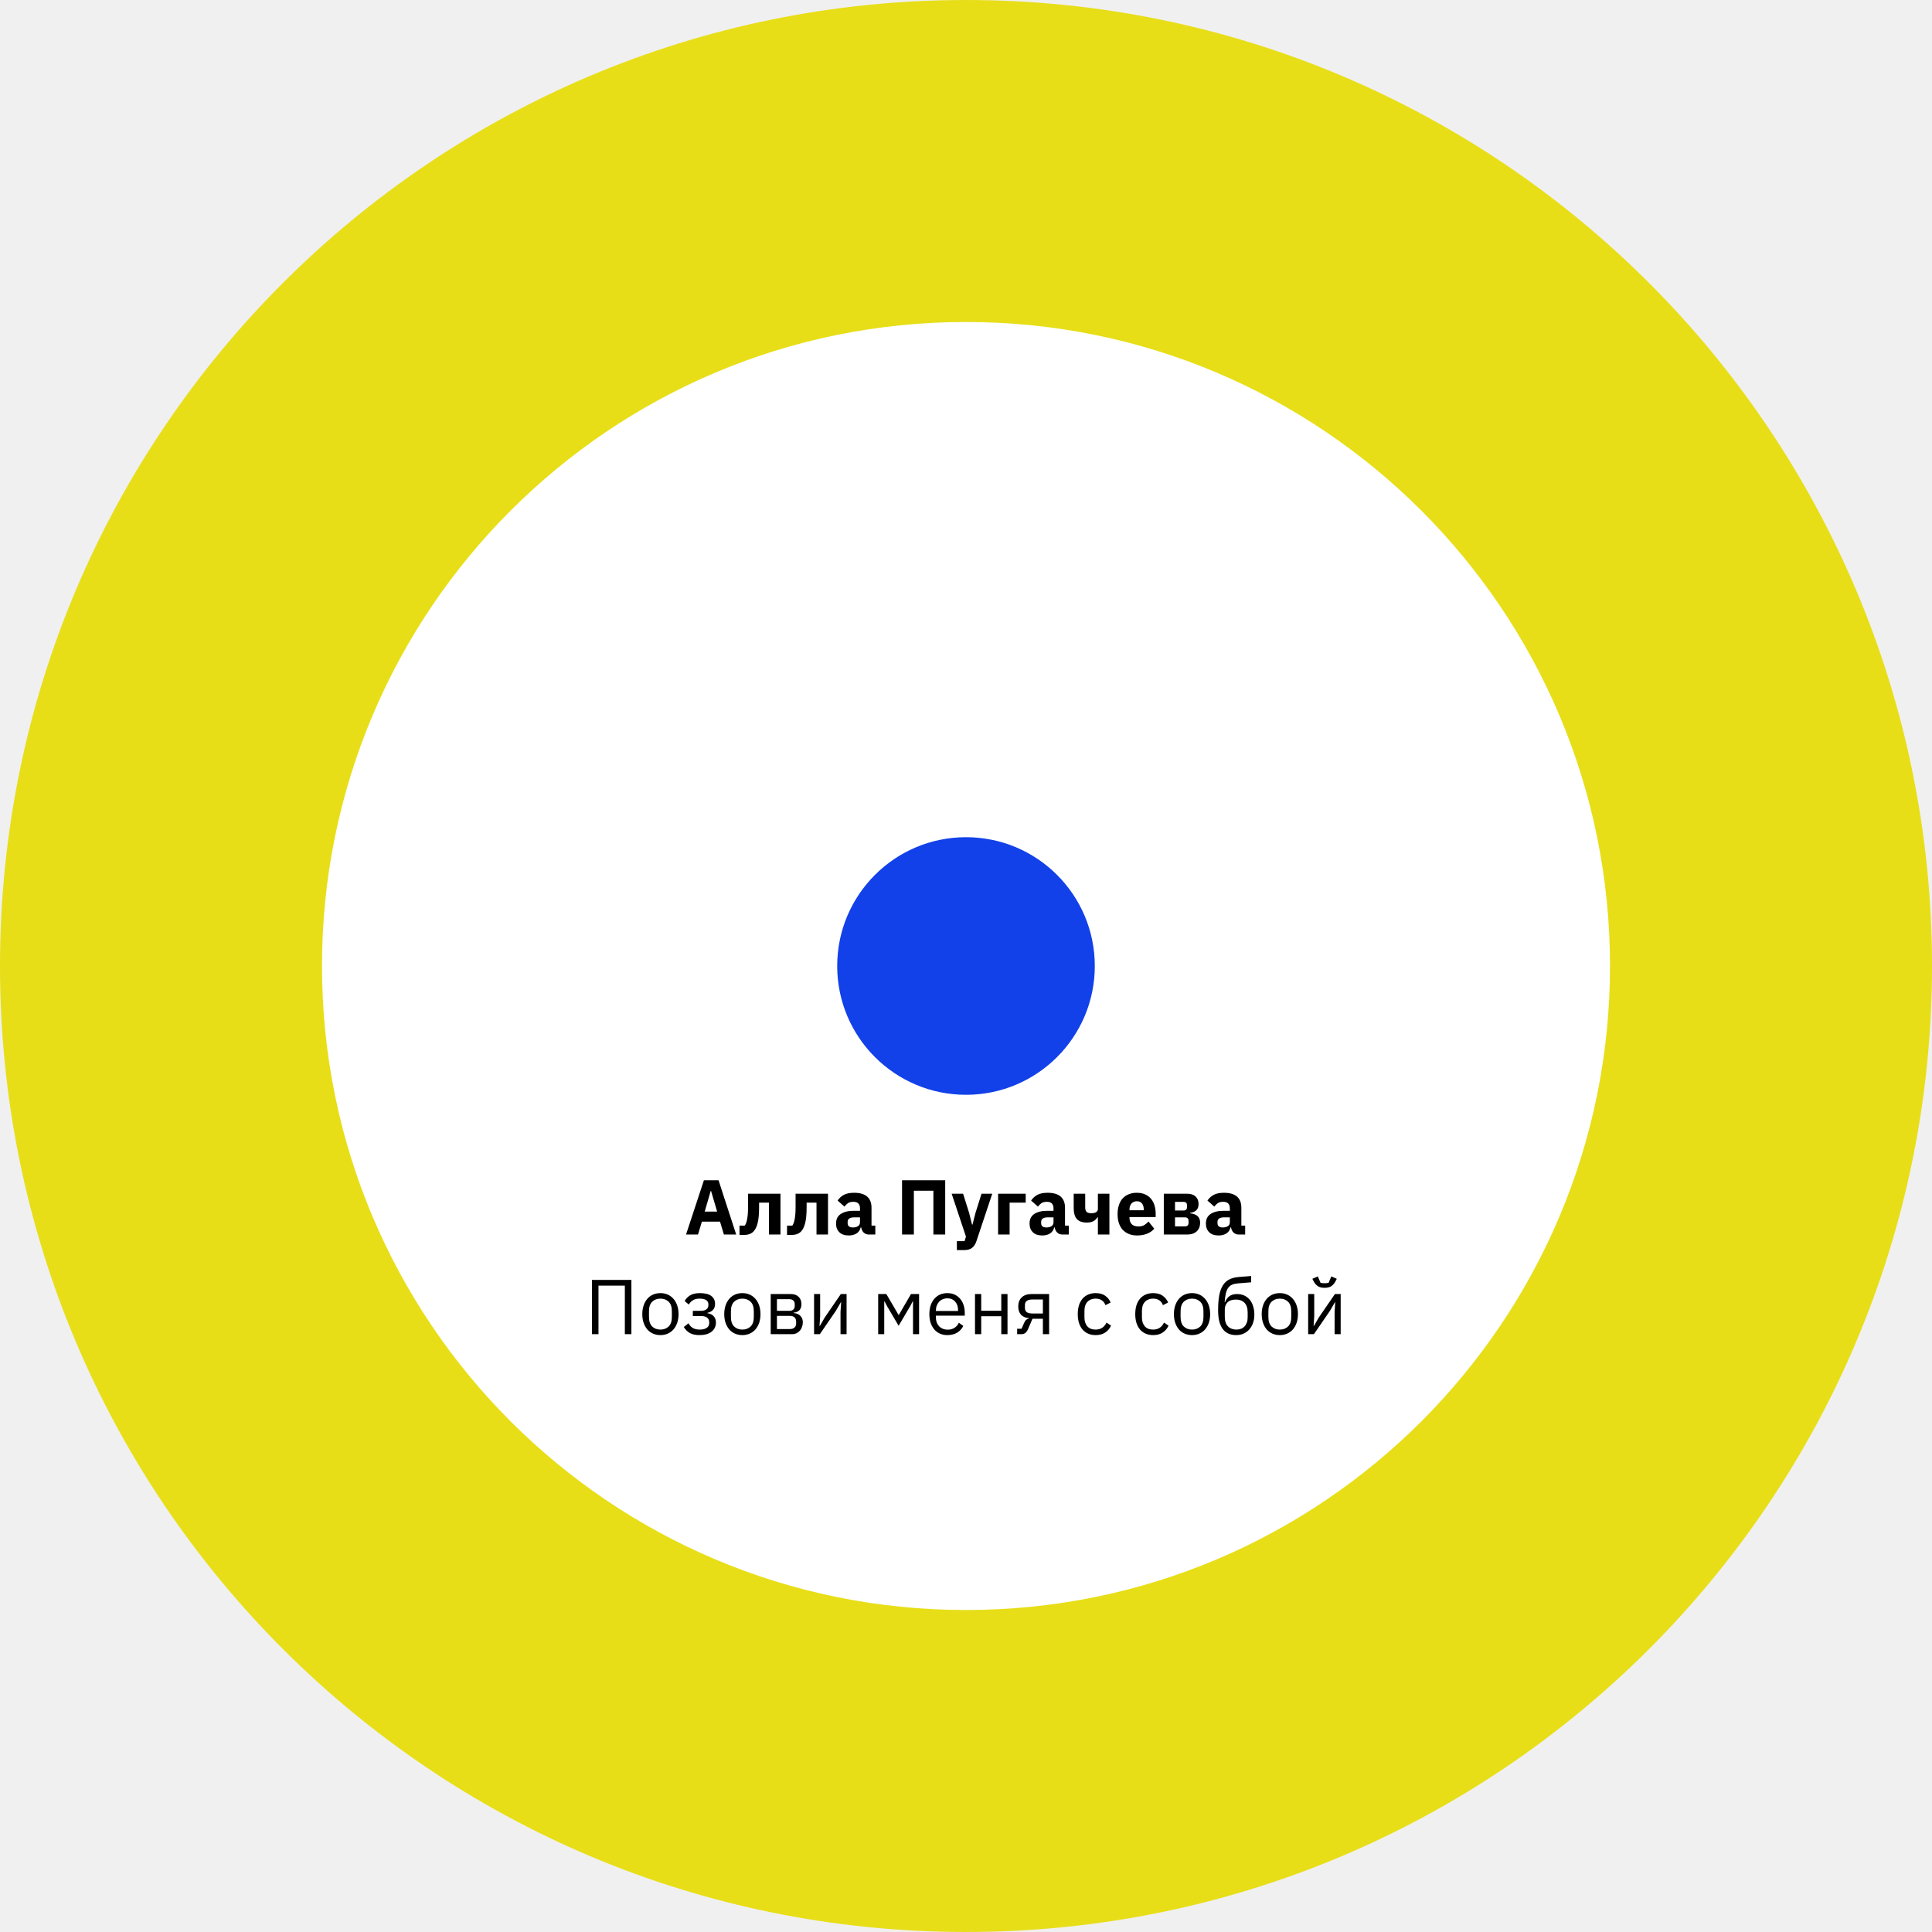
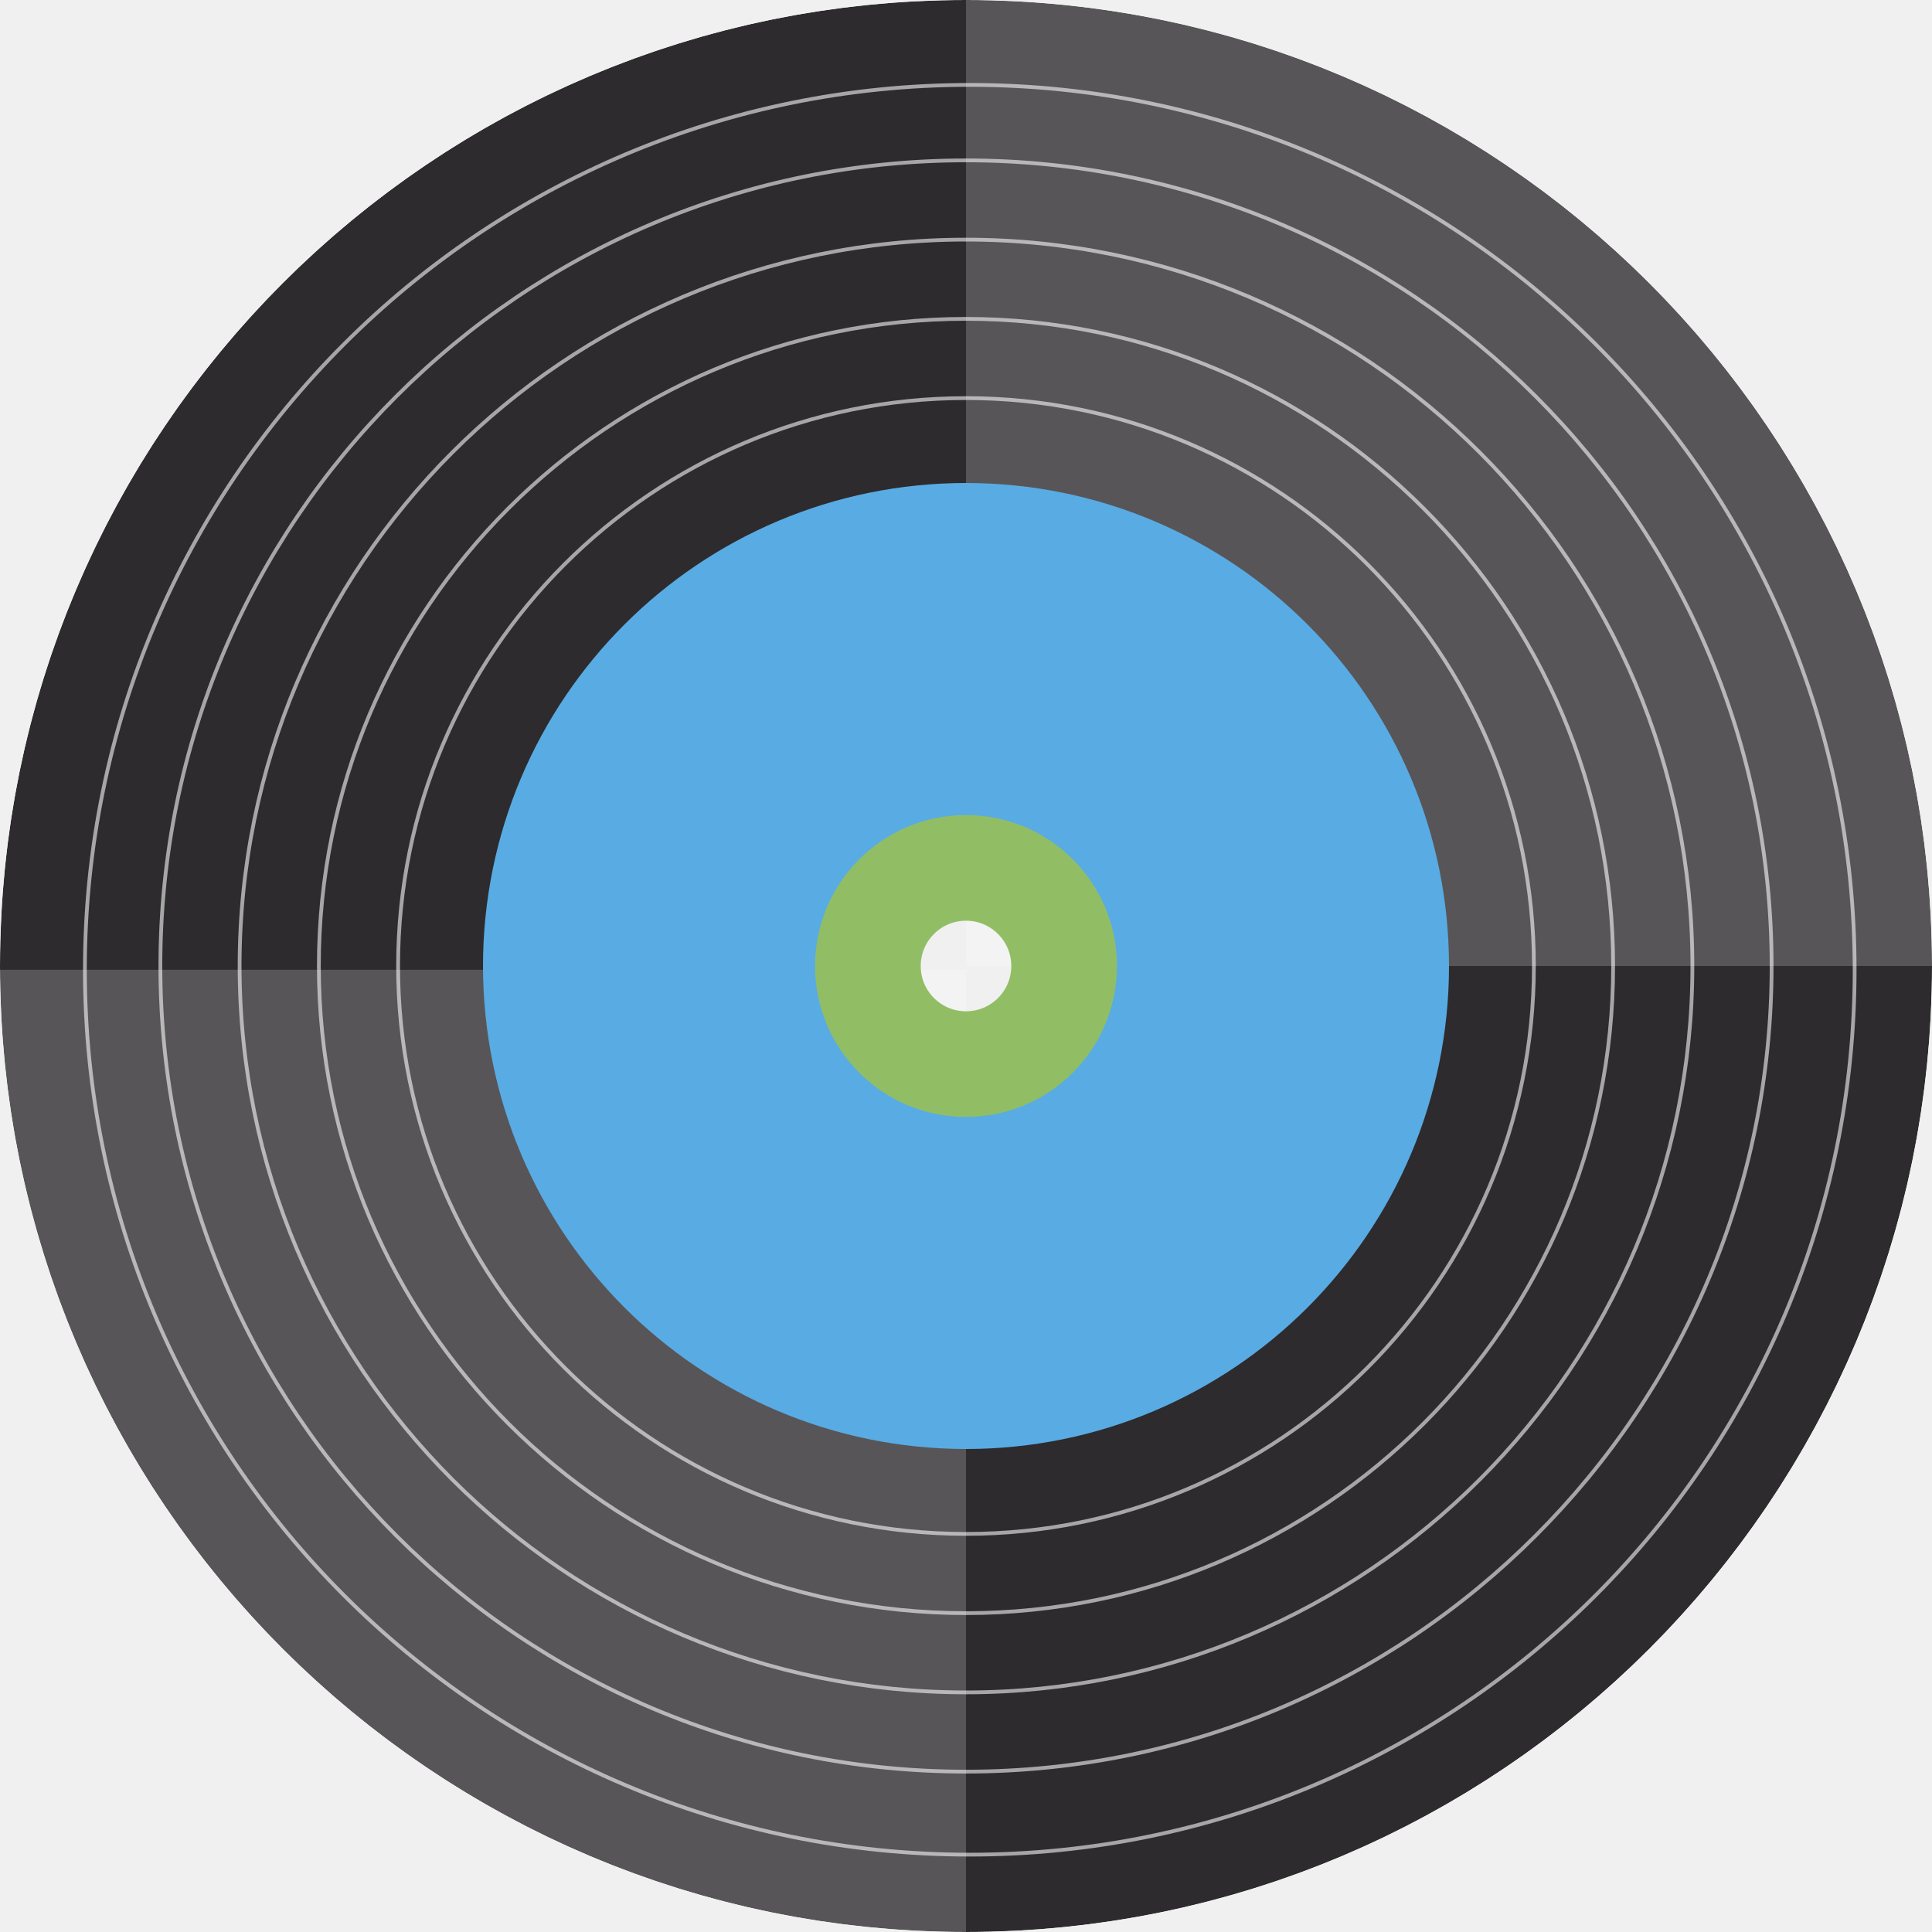
- <svg xmlns="http://www.w3.org/2000/svg" width="795" height="795" viewBox="0 0 795 795" fill="none">
-   <circle cx="397.5" cy="397.5" r="397.5" fill="#E7DE18" />
-   <circle cx="397.5" cy="397.5" r="265" fill="white" />
-   <circle cx="397.5" cy="397.5" r="53" fill="#1241E9" />
-   <path d="M297.88 508L296.28 502.688H288.824L287.224 508H282.296L289.656 485.664H295.672L302.936 508H297.88ZM292.6 490.08H292.44L289.976 498.56H295.096L292.6 490.08ZM304.293 504.32H306.469C306.682 504.043 306.863 503.691 307.013 503.264C307.183 502.837 307.322 502.325 307.429 501.728C307.557 501.109 307.653 500.373 307.717 499.52C307.781 498.667 307.812 497.664 307.812 496.512V491.2H321.157V508H316.421V494.88H312.357V496.768C312.357 498.219 312.303 499.499 312.197 500.608C312.09 501.696 311.93 502.645 311.717 503.456C311.503 504.245 311.247 504.917 310.949 505.472C310.671 506.005 310.362 506.443 310.021 506.784C309.509 507.296 308.911 507.659 308.229 507.872C307.567 508.085 306.735 508.192 305.733 508.192H304.293V504.32ZM323.855 504.32H326.031C326.244 504.043 326.426 503.691 326.575 503.264C326.746 502.837 326.884 502.325 326.991 501.728C327.119 501.109 327.215 500.373 327.279 499.52C327.343 498.667 327.375 497.664 327.375 496.512V491.2H340.719V508H335.983V494.88H331.919V496.768C331.919 498.219 331.866 499.499 331.759 500.608C331.652 501.696 331.492 502.645 331.279 503.456C331.066 504.245 330.81 504.917 330.511 505.472C330.234 506.005 329.924 506.443 329.583 506.784C329.071 507.296 328.474 507.659 327.791 507.872C327.13 508.085 326.298 508.192 325.295 508.192H323.855V504.32ZM357.562 508C356.708 508 355.994 507.733 355.418 507.2C354.863 506.667 354.511 505.952 354.362 505.056H354.17C353.914 506.144 353.348 506.976 352.474 507.552C351.599 508.107 350.522 508.384 349.242 508.384C347.556 508.384 346.266 507.936 345.37 507.04C344.474 506.144 344.026 504.96 344.026 503.488C344.026 501.717 344.666 500.405 345.946 499.552C347.247 498.677 349.007 498.24 351.226 498.24H353.882V497.184C353.882 496.373 353.668 495.733 353.242 495.264C352.815 494.773 352.1 494.528 351.098 494.528C350.159 494.528 349.412 494.731 348.858 495.136C348.303 495.541 347.844 496 347.482 496.512L344.666 494.016C345.348 493.013 346.202 492.235 347.226 491.68C348.271 491.104 349.679 490.816 351.45 490.816C353.839 490.816 355.631 491.339 356.826 492.384C358.02 493.429 358.618 494.955 358.618 496.96V504.32H360.186V508H357.562ZM351.002 505.088C351.791 505.088 352.463 504.917 353.018 504.576C353.594 504.235 353.882 503.68 353.882 502.912V500.928H351.578C349.722 500.928 348.794 501.557 348.794 502.816V503.296C348.794 503.915 348.986 504.373 349.37 504.672C349.754 504.949 350.298 505.088 351.002 505.088ZM371.183 485.664H388.943V508H384.079V489.984H376.047V508H371.183V485.664ZM403.886 491.2H408.302L401.838 510.592C401.412 511.893 400.804 512.853 400.014 513.472C399.246 514.091 398.137 514.4 396.686 514.4H393.742V510.72H396.91L397.486 508.864L391.598 491.2H396.302L398.766 499.04L399.982 503.904H400.174L401.422 499.04L403.886 491.2ZM410.708 491.2H422.068V494.88H415.444V508H410.708V491.2ZM437.187 508C436.333 508 435.619 507.733 435.043 507.2C434.488 506.667 434.136 505.952 433.987 505.056H433.795C433.539 506.144 432.973 506.976 432.099 507.552C431.224 508.107 430.147 508.384 428.867 508.384C427.181 508.384 425.891 507.936 424.995 507.04C424.099 506.144 423.651 504.96 423.651 503.488C423.651 501.717 424.291 500.405 425.571 499.552C426.872 498.677 428.632 498.24 430.851 498.24H433.507V497.184C433.507 496.373 433.293 495.733 432.867 495.264C432.44 494.773 431.725 494.528 430.723 494.528C429.784 494.528 429.037 494.731 428.483 495.136C427.928 495.541 427.469 496 427.107 496.512L424.291 494.016C424.973 493.013 425.827 492.235 426.851 491.68C427.896 491.104 429.304 490.816 431.075 490.816C433.464 490.816 435.256 491.339 436.451 492.384C437.645 493.429 438.243 494.955 438.243 496.96V504.32H439.811V508H437.187ZM430.627 505.088C431.416 505.088 432.088 504.917 432.643 504.576C433.219 504.235 433.507 503.68 433.507 502.912V500.928H431.203C429.347 500.928 428.419 501.557 428.419 502.816V503.296C428.419 503.915 428.611 504.373 428.995 504.672C429.379 504.949 429.923 505.088 430.627 505.088ZM451.771 500.864H451.611C451.227 501.547 450.672 502.091 449.947 502.496C449.243 502.88 448.347 503.072 447.259 503.072C445.36 503.072 443.973 502.581 443.099 501.6C442.245 500.619 441.819 499.115 441.819 497.088V491.2H446.555V496.864C446.555 497.696 446.747 498.304 447.131 498.688C447.536 499.051 448.187 499.232 449.083 499.232C449.979 499.232 450.651 499.072 451.099 498.752C451.547 498.432 451.771 498.027 451.771 497.536V491.2H456.507V508H451.771V500.864ZM467.935 508.384C466.655 508.384 465.513 508.181 464.511 507.776C463.508 507.349 462.655 506.763 461.951 506.016C461.268 505.248 460.745 504.32 460.383 503.232C460.041 502.144 459.871 500.928 459.871 499.584C459.871 498.261 460.041 497.067 460.383 496C460.724 494.912 461.225 493.984 461.887 493.216C462.569 492.448 463.401 491.861 464.383 491.456C465.364 491.029 466.484 490.816 467.743 490.816C469.129 490.816 470.313 491.051 471.295 491.52C472.297 491.989 473.108 492.619 473.727 493.408C474.367 494.197 474.825 495.115 475.103 496.16C475.401 497.184 475.551 498.261 475.551 499.392V500.8H464.767V501.056C464.767 502.165 465.065 503.051 465.663 503.712C466.26 504.352 467.199 504.672 468.479 504.672C469.46 504.672 470.26 504.48 470.879 504.096C471.497 503.691 472.073 503.211 472.607 502.656L474.975 505.6C474.228 506.475 473.247 507.157 472.031 507.648C470.836 508.139 469.471 508.384 467.935 508.384ZM467.839 494.304C466.879 494.304 466.121 494.624 465.567 495.264C465.033 495.883 464.767 496.715 464.767 497.76V498.016H470.655V497.728C470.655 496.704 470.42 495.883 469.951 495.264C469.503 494.624 468.799 494.304 467.839 494.304ZM478.896 491.2H488.464C490 491.2 491.173 491.584 491.984 492.352C492.794 493.12 493.2 494.144 493.2 495.424C493.2 496.512 492.912 497.355 492.336 497.952C491.76 498.549 490.864 498.933 489.648 499.104V499.264C492.442 499.52 493.84 500.811 493.84 503.136C493.84 504.629 493.37 505.813 492.432 506.688C491.493 507.563 490.192 508 488.528 508H478.896V491.2ZM487.664 504.64C488.09 504.64 488.432 504.523 488.688 504.288C488.944 504.053 489.072 503.723 489.072 503.296V502.304C489.072 501.877 488.944 501.547 488.688 501.312C488.432 501.056 488.09 500.928 487.664 500.928H483.504V504.64H487.664ZM487.088 498.112C487.514 498.112 487.845 497.995 488.08 497.76C488.314 497.525 488.432 497.195 488.432 496.768V495.904C488.432 495.477 488.314 495.147 488.08 494.912C487.845 494.677 487.514 494.56 487.088 494.56H483.504V498.112H487.088ZM509.749 508C508.896 508 508.181 507.733 507.605 507.2C507.05 506.667 506.698 505.952 506.549 505.056H506.357C506.101 506.144 505.536 506.976 504.661 507.552C503.786 508.107 502.709 508.384 501.429 508.384C499.744 508.384 498.453 507.936 497.557 507.04C496.661 506.144 496.213 504.96 496.213 503.488C496.213 501.717 496.853 500.405 498.133 499.552C499.434 498.677 501.194 498.24 503.413 498.24H506.069V497.184C506.069 496.373 505.856 495.733 505.429 495.264C505.002 494.773 504.288 494.528 503.285 494.528C502.346 494.528 501.6 494.731 501.045 495.136C500.49 495.541 500.032 496 499.669 496.512L496.853 494.016C497.536 493.013 498.389 492.235 499.413 491.68C500.458 491.104 501.866 490.816 503.637 490.816C506.026 490.816 507.818 491.339 509.013 492.384C510.208 493.429 510.805 494.955 510.805 496.96V504.32H512.373V508H509.749ZM503.189 505.088C503.978 505.088 504.65 504.917 505.205 504.576C505.781 504.235 506.069 503.68 506.069 502.912V500.928H503.765C501.909 500.928 500.981 501.557 500.981 502.816V503.296C500.981 503.915 501.173 504.373 501.557 504.672C501.941 504.949 502.485 505.088 503.189 505.088ZM243.585 526.664H259.809V549H257.121V529.032H246.273V549H243.585V526.664ZM271.757 549.384C270.648 549.384 269.634 549.181 268.717 548.776C267.8 548.371 267.01 547.795 266.349 547.048C265.709 546.28 265.208 545.373 264.845 544.328C264.482 543.261 264.301 542.067 264.301 540.744C264.301 539.443 264.482 538.259 264.845 537.192C265.208 536.125 265.709 535.219 266.349 534.472C267.01 533.704 267.8 533.117 268.717 532.712C269.634 532.307 270.648 532.104 271.757 532.104C272.866 532.104 273.869 532.307 274.765 532.712C275.682 533.117 276.472 533.704 277.133 534.472C277.794 535.219 278.306 536.125 278.669 537.192C279.032 538.259 279.213 539.443 279.213 540.744C279.213 542.067 279.032 543.261 278.669 544.328C278.306 545.373 277.794 546.28 277.133 547.048C276.472 547.795 275.682 548.371 274.765 548.776C273.869 549.181 272.866 549.384 271.757 549.384ZM271.757 547.112C273.144 547.112 274.274 546.685 275.149 545.832C276.024 544.979 276.461 543.677 276.461 541.928V539.56C276.461 537.811 276.024 536.509 275.149 535.656C274.274 534.803 273.144 534.376 271.757 534.376C270.37 534.376 269.24 534.803 268.365 535.656C267.49 536.509 267.053 537.811 267.053 539.56V541.928C267.053 543.677 267.49 544.979 268.365 545.832C269.24 546.685 270.37 547.112 271.757 547.112ZM287.876 549.384C286.191 549.384 284.847 549.096 283.844 548.52C282.842 547.944 282.02 547.123 281.38 546.056L283.3 544.52C283.727 545.331 284.314 545.971 285.06 546.44C285.828 546.888 286.767 547.112 287.876 547.112C289.22 547.112 290.212 546.867 290.852 546.376C291.514 545.885 291.844 545.256 291.844 544.488V544.104C291.844 543.272 291.556 542.643 290.98 542.216C290.426 541.768 289.636 541.544 288.612 541.544H285.092V539.4H288.292C289.316 539.4 290.106 539.197 290.66 538.792C291.215 538.387 291.492 537.811 291.492 537.064V536.68C291.492 535.976 291.204 535.421 290.628 535.016C290.074 534.589 289.135 534.376 287.812 534.376C286.724 534.376 285.828 534.6 285.124 535.048C284.42 535.475 283.855 536.061 283.428 536.808L281.732 535.368C282.244 534.408 282.991 533.629 283.972 533.032C284.975 532.413 286.298 532.104 287.94 532.104C290.095 532.104 291.684 532.499 292.708 533.288C293.732 534.077 294.244 535.165 294.244 536.552C294.244 537.576 293.967 538.387 293.412 538.984C292.879 539.581 292.1 539.997 291.076 540.232V540.36C292.25 540.531 293.124 540.957 293.7 541.64C294.298 542.301 294.596 543.155 294.596 544.2C294.596 545.8 293.988 547.069 292.772 548.008C291.578 548.925 289.946 549.384 287.876 549.384ZM305.476 549.384C304.366 549.384 303.353 549.181 302.436 548.776C301.518 548.371 300.729 547.795 300.068 547.048C299.428 546.28 298.926 545.373 298.564 544.328C298.201 543.261 298.02 542.067 298.02 540.744C298.02 539.443 298.201 538.259 298.564 537.192C298.926 536.125 299.428 535.219 300.068 534.472C300.729 533.704 301.518 533.117 302.436 532.712C303.353 532.307 304.366 532.104 305.476 532.104C306.585 532.104 307.588 532.307 308.484 532.712C309.401 533.117 310.19 533.704 310.852 534.472C311.513 535.219 312.025 536.125 312.388 537.192C312.75 538.259 312.932 539.443 312.932 540.744C312.932 542.067 312.75 543.261 312.388 544.328C312.025 545.373 311.513 546.28 310.852 547.048C310.19 547.795 309.401 548.371 308.484 548.776C307.588 549.181 306.585 549.384 305.476 549.384ZM305.476 547.112C306.862 547.112 307.993 546.685 308.868 545.832C309.742 544.979 310.18 543.677 310.18 541.928V539.56C310.18 537.811 309.742 536.509 308.868 535.656C307.993 534.803 306.862 534.376 305.476 534.376C304.089 534.376 302.958 534.803 302.084 535.656C301.209 536.509 300.772 537.811 300.772 539.56V541.928C300.772 543.677 301.209 544.979 302.084 545.832C302.958 546.685 304.089 547.112 305.476 547.112ZM317.142 532.488H325.462C326.806 532.488 327.862 532.872 328.63 533.64C329.398 534.387 329.782 535.4 329.782 536.68C329.782 538.749 328.705 539.912 326.55 540.168V540.296C327.83 540.403 328.779 540.808 329.398 541.512C330.038 542.195 330.358 543.048 330.358 544.072C330.358 544.733 330.251 545.363 330.038 545.96C329.846 546.557 329.558 547.08 329.174 547.528C328.79 547.976 328.321 548.339 327.766 548.616C327.211 548.872 326.582 549 325.878 549H317.142V532.488ZM325.11 546.888C325.878 546.888 326.486 546.685 326.934 546.28C327.382 545.875 327.606 545.299 327.606 544.552V543.816C327.606 543.069 327.382 542.493 326.934 542.088C326.486 541.683 325.878 541.48 325.11 541.48H319.702V546.888H325.11ZM324.79 539.4C325.494 539.4 326.038 539.229 326.422 538.888C326.827 538.525 327.03 538.013 327.03 537.352V536.648C327.03 535.987 326.827 535.485 326.422 535.144C326.038 534.781 325.494 534.6 324.79 534.6H319.702V539.4H324.79ZM334.986 532.488H337.482V541.64L337.226 545.608H337.354L339.402 542.088L345.994 532.488H348.362V549H345.866V539.848L346.122 535.88H345.994L343.946 539.4L337.354 549H334.986V532.488ZM361.361 532.488H364.721L369.745 541.064H369.873L374.865 532.488H378.193V549H375.697V535.56H375.537L374.609 537.352L369.777 545.544L364.945 537.352L364.017 535.56H363.857V549H361.361V532.488ZM389.85 549.384C388.719 549.384 387.695 549.181 386.778 548.776C385.882 548.371 385.103 547.795 384.442 547.048C383.802 546.28 383.301 545.373 382.938 544.328C382.597 543.261 382.426 542.067 382.426 540.744C382.426 539.443 382.597 538.259 382.938 537.192C383.301 536.125 383.802 535.219 384.442 534.472C385.103 533.704 385.882 533.117 386.778 532.712C387.695 532.307 388.719 532.104 389.85 532.104C390.959 532.104 391.951 532.307 392.826 532.712C393.701 533.117 394.447 533.683 395.066 534.408C395.685 535.112 396.154 535.955 396.474 536.936C396.815 537.917 396.986 538.995 396.986 540.168V541.384H385.114V542.152C385.114 542.856 385.221 543.517 385.434 544.136C385.669 544.733 385.989 545.256 386.394 545.704C386.821 546.152 387.333 546.504 387.93 546.76C388.549 547.016 389.242 547.144 390.01 547.144C391.055 547.144 391.962 546.899 392.73 546.408C393.519 545.917 394.127 545.213 394.554 544.296L396.378 545.608C395.845 546.739 395.013 547.656 393.882 548.36C392.751 549.043 391.407 549.384 389.85 549.384ZM389.85 534.248C389.146 534.248 388.506 534.376 387.93 534.632C387.354 534.867 386.853 535.208 386.426 535.656C386.021 536.104 385.701 536.637 385.466 537.256C385.231 537.853 385.114 538.515 385.114 539.24V539.464H394.234V539.112C394.234 537.64 393.829 536.467 393.018 535.592C392.229 534.696 391.173 534.248 389.85 534.248ZM401.204 532.488H403.764V539.368H412.02V532.488H414.58V549H412.02V541.608H403.764V549H401.204V532.488ZM418.545 546.76H420.369L421.425 544.328C421.66 543.773 421.948 543.357 422.289 543.08C422.63 542.781 423.014 542.6 423.441 542.536V542.408C421.969 542.28 420.86 541.8 420.113 540.968C419.366 540.136 418.993 539.016 418.993 537.608C418.993 536.008 419.473 534.76 420.433 533.864C421.393 532.947 422.716 532.488 424.401 532.488H431.697V549H429.137V542.664H424.849L423.121 546.728C422.737 547.624 422.31 548.232 421.841 548.552C421.393 548.851 420.881 549 420.305 549H418.545V546.76ZM429.137 540.488V534.728H424.785C423.825 534.728 423.078 534.909 422.545 535.272C422.012 535.635 421.745 536.243 421.745 537.096V538.152C421.745 539.005 422.012 539.613 422.545 539.976C423.078 540.317 423.825 540.488 424.785 540.488H429.137ZM450.848 549.384C449.696 549.384 448.662 549.181 447.744 548.776C446.827 548.371 446.048 547.795 445.408 547.048C444.79 546.301 444.31 545.395 443.968 544.328C443.648 543.261 443.488 542.067 443.488 540.744C443.488 539.421 443.648 538.227 443.968 537.16C444.31 536.093 444.79 535.187 445.408 534.44C446.048 533.693 446.827 533.117 447.744 532.712C448.662 532.307 449.696 532.104 450.848 532.104C452.491 532.104 453.803 532.467 454.784 533.192C455.787 533.896 456.534 534.824 457.024 535.976L454.88 537.064C454.582 536.211 454.091 535.549 453.408 535.08C452.726 534.611 451.872 534.376 450.848 534.376C450.08 534.376 449.408 534.504 448.832 534.76C448.256 534.995 447.776 535.336 447.392 535.784C447.008 536.211 446.72 536.733 446.528 537.352C446.336 537.949 446.24 538.611 446.24 539.336V542.152C446.24 543.603 446.624 544.797 447.392 545.736C448.182 546.653 449.334 547.112 450.848 547.112C452.918 547.112 454.411 546.152 455.328 544.232L457.184 545.48C456.651 546.675 455.851 547.624 454.784 548.328C453.739 549.032 452.427 549.384 450.848 549.384ZM474.505 549.384C473.353 549.384 472.318 549.181 471.401 548.776C470.483 548.371 469.705 547.795 469.065 547.048C468.446 546.301 467.966 545.395 467.625 544.328C467.305 543.261 467.145 542.067 467.145 540.744C467.145 539.421 467.305 538.227 467.625 537.16C467.966 536.093 468.446 535.187 469.065 534.44C469.705 533.693 470.483 533.117 471.401 532.712C472.318 532.307 473.353 532.104 474.505 532.104C476.147 532.104 477.459 532.467 478.441 533.192C479.443 533.896 480.19 534.824 480.681 535.976L478.537 537.064C478.238 536.211 477.747 535.549 477.065 535.08C476.382 534.611 475.529 534.376 474.505 534.376C473.737 534.376 473.065 534.504 472.489 534.76C471.913 534.995 471.433 535.336 471.049 535.784C470.665 536.211 470.377 536.733 470.185 537.352C469.993 537.949 469.897 538.611 469.897 539.336V542.152C469.897 543.603 470.281 544.797 471.049 545.736C471.838 546.653 472.99 547.112 474.505 547.112C476.574 547.112 478.067 546.152 478.985 544.232L480.841 545.48C480.307 546.675 479.507 547.624 478.441 548.328C477.395 549.032 476.083 549.384 474.505 549.384ZM490.507 549.384C489.398 549.384 488.384 549.181 487.467 548.776C486.55 548.371 485.76 547.795 485.099 547.048C484.459 546.28 483.958 545.373 483.595 544.328C483.232 543.261 483.051 542.067 483.051 540.744C483.051 539.443 483.232 538.259 483.595 537.192C483.958 536.125 484.459 535.219 485.099 534.472C485.76 533.704 486.55 533.117 487.467 532.712C488.384 532.307 489.398 532.104 490.507 532.104C491.616 532.104 492.619 532.307 493.515 532.712C494.432 533.117 495.222 533.704 495.883 534.472C496.544 535.219 497.056 536.125 497.419 537.192C497.782 538.259 497.963 539.443 497.963 540.744C497.963 542.067 497.782 543.261 497.419 544.328C497.056 545.373 496.544 546.28 495.883 547.048C495.222 547.795 494.432 548.371 493.515 548.776C492.619 549.181 491.616 549.384 490.507 549.384ZM490.507 547.112C491.894 547.112 493.024 546.685 493.899 545.832C494.774 544.979 495.211 543.677 495.211 541.928V539.56C495.211 537.811 494.774 536.509 493.899 535.656C493.024 534.803 491.894 534.376 490.507 534.376C489.12 534.376 487.99 534.803 487.115 535.656C486.24 536.509 485.803 537.811 485.803 539.56V541.928C485.803 543.677 486.24 544.979 487.115 545.832C487.99 546.685 489.12 547.112 490.507 547.112ZM508.697 549.384C507.545 549.384 506.511 549.192 505.593 548.808C504.676 548.424 503.897 547.827 503.257 547.016C502.617 546.205 502.116 545.16 501.753 543.88C501.412 542.579 501.241 541.011 501.241 539.176C501.241 536.808 501.391 534.781 501.689 533.096C502.009 531.411 502.511 530.024 503.193 528.936C503.876 527.848 504.74 527.037 505.785 526.504C506.852 525.949 508.143 525.608 509.657 525.48L514.841 525.064V527.656L509.337 528.104C508.399 528.189 507.609 528.371 506.969 528.648C506.329 528.925 505.796 529.363 505.369 529.96C504.964 530.536 504.644 531.304 504.409 532.264C504.196 533.224 504.036 534.419 503.929 535.848H504.057C504.548 534.717 505.177 533.875 505.945 533.32C506.735 532.765 507.769 532.488 509.049 532.488C510.095 532.488 511.055 532.68 511.929 533.064C512.804 533.448 513.551 534.003 514.169 534.728C514.788 535.432 515.268 536.317 515.609 537.384C515.972 538.429 516.153 539.624 516.153 540.968C516.153 542.227 515.972 543.368 515.609 544.392C515.247 545.416 514.735 546.301 514.073 547.048C513.412 547.795 512.623 548.371 511.705 548.776C510.809 549.181 509.807 549.384 508.697 549.384ZM508.825 547.112C509.487 547.112 510.095 547.005 510.649 546.792C511.204 546.579 511.684 546.259 512.089 545.832C512.495 545.405 512.815 544.883 513.049 544.264C513.284 543.645 513.401 542.92 513.401 542.088V540.072C513.401 538.28 512.964 536.947 512.089 536.072C511.215 535.197 510.041 534.76 508.569 534.76C507.033 534.76 505.881 535.144 505.113 535.912C504.367 536.659 503.993 537.64 503.993 538.856V541.8C503.993 543.592 504.431 544.925 505.305 545.8C506.18 546.675 507.353 547.112 508.825 547.112ZM526.632 549.384C525.523 549.384 524.509 549.181 523.592 548.776C522.675 548.371 521.885 547.795 521.224 547.048C520.584 546.28 520.083 545.373 519.72 544.328C519.357 543.261 519.176 542.067 519.176 540.744C519.176 539.443 519.357 538.259 519.72 537.192C520.083 536.125 520.584 535.219 521.224 534.472C521.885 533.704 522.675 533.117 523.592 532.712C524.509 532.307 525.523 532.104 526.632 532.104C527.741 532.104 528.744 532.307 529.64 532.712C530.557 533.117 531.347 533.704 532.008 534.472C532.669 535.219 533.181 536.125 533.544 537.192C533.907 538.259 534.088 539.443 534.088 540.744C534.088 542.067 533.907 543.261 533.544 544.328C533.181 545.373 532.669 546.28 532.008 547.048C531.347 547.795 530.557 548.371 529.64 548.776C528.744 549.181 527.741 549.384 526.632 549.384ZM526.632 547.112C528.019 547.112 529.149 546.685 530.024 545.832C530.899 544.979 531.336 543.677 531.336 541.928V539.56C531.336 537.811 530.899 536.509 530.024 535.656C529.149 534.803 528.019 534.376 526.632 534.376C525.245 534.376 524.115 534.803 523.24 535.656C522.365 536.509 521.928 537.811 521.928 539.56V541.928C521.928 543.677 522.365 544.979 523.24 545.832C524.115 546.685 525.245 547.112 526.632 547.112ZM538.298 532.488H540.794V541.64L540.538 545.608H540.666L542.714 542.088L549.306 532.488H551.674V549H549.178V539.848L549.434 535.88H549.306L547.258 539.4L540.666 549H538.298V532.488ZM545.05 529.928C543.898 529.928 542.981 529.704 542.298 529.256C541.615 528.787 541.071 528.179 540.666 527.432L540.026 526.216L542.266 525.224L543.386 527.848C543.642 527.912 543.919 527.965 544.218 528.008C544.517 528.029 544.794 528.04 545.05 528.04C545.306 528.04 545.583 528.029 545.882 528.008C546.181 527.965 546.458 527.912 546.714 527.848L547.834 525.224L550.074 526.216L549.434 527.432C549.029 528.179 548.485 528.787 547.802 529.256C547.119 529.704 546.202 529.928 545.05 529.928Z" fill="black" />
+ <svg xmlns="http://www.w3.org/2000/svg" width="512" height="512" viewBox="0 0 512 512" fill="none">
+   <mask id="mask0" mask-type="alpha" maskUnits="userSpaceOnUse" x="0" y="0" width="512" height="512">
+     <circle cx="256" cy="256" r="256" fill="#C4C4C4" />
+   </mask>
+   <g mask="url(#mask0)">
+     <circle cx="256" cy="256" r="189.5" stroke="#2D2B2D" stroke-width="133" />
+     <circle cx="257" cy="257" r="234.5" stroke="#A6A6A6" />
+     <circle cx="256" cy="256" r="213.5" stroke="#A6A6A6" />
+     <circle cx="256" cy="256" r="192.5" stroke="#A6A6A6" />
+     <circle cx="256" cy="256" r="150.5" stroke="#A6A6A6" />
+     <circle cx="256" cy="256" r="171.5" stroke="#A6A6A6" />
+     <rect y="257" width="256" height="269" fill="white" fill-opacity="0.2" />
+     <rect x="256" y="-12" width="257" height="268" fill="white" fill-opacity="0.2" />
+     <circle cx="256" cy="256" r="79.5" stroke="#59ABE3" stroke-width="97" />
+     <circle cx="256" cy="256" r="26" stroke="#91BE65" stroke-width="28" />
+   </g>
</svg>
